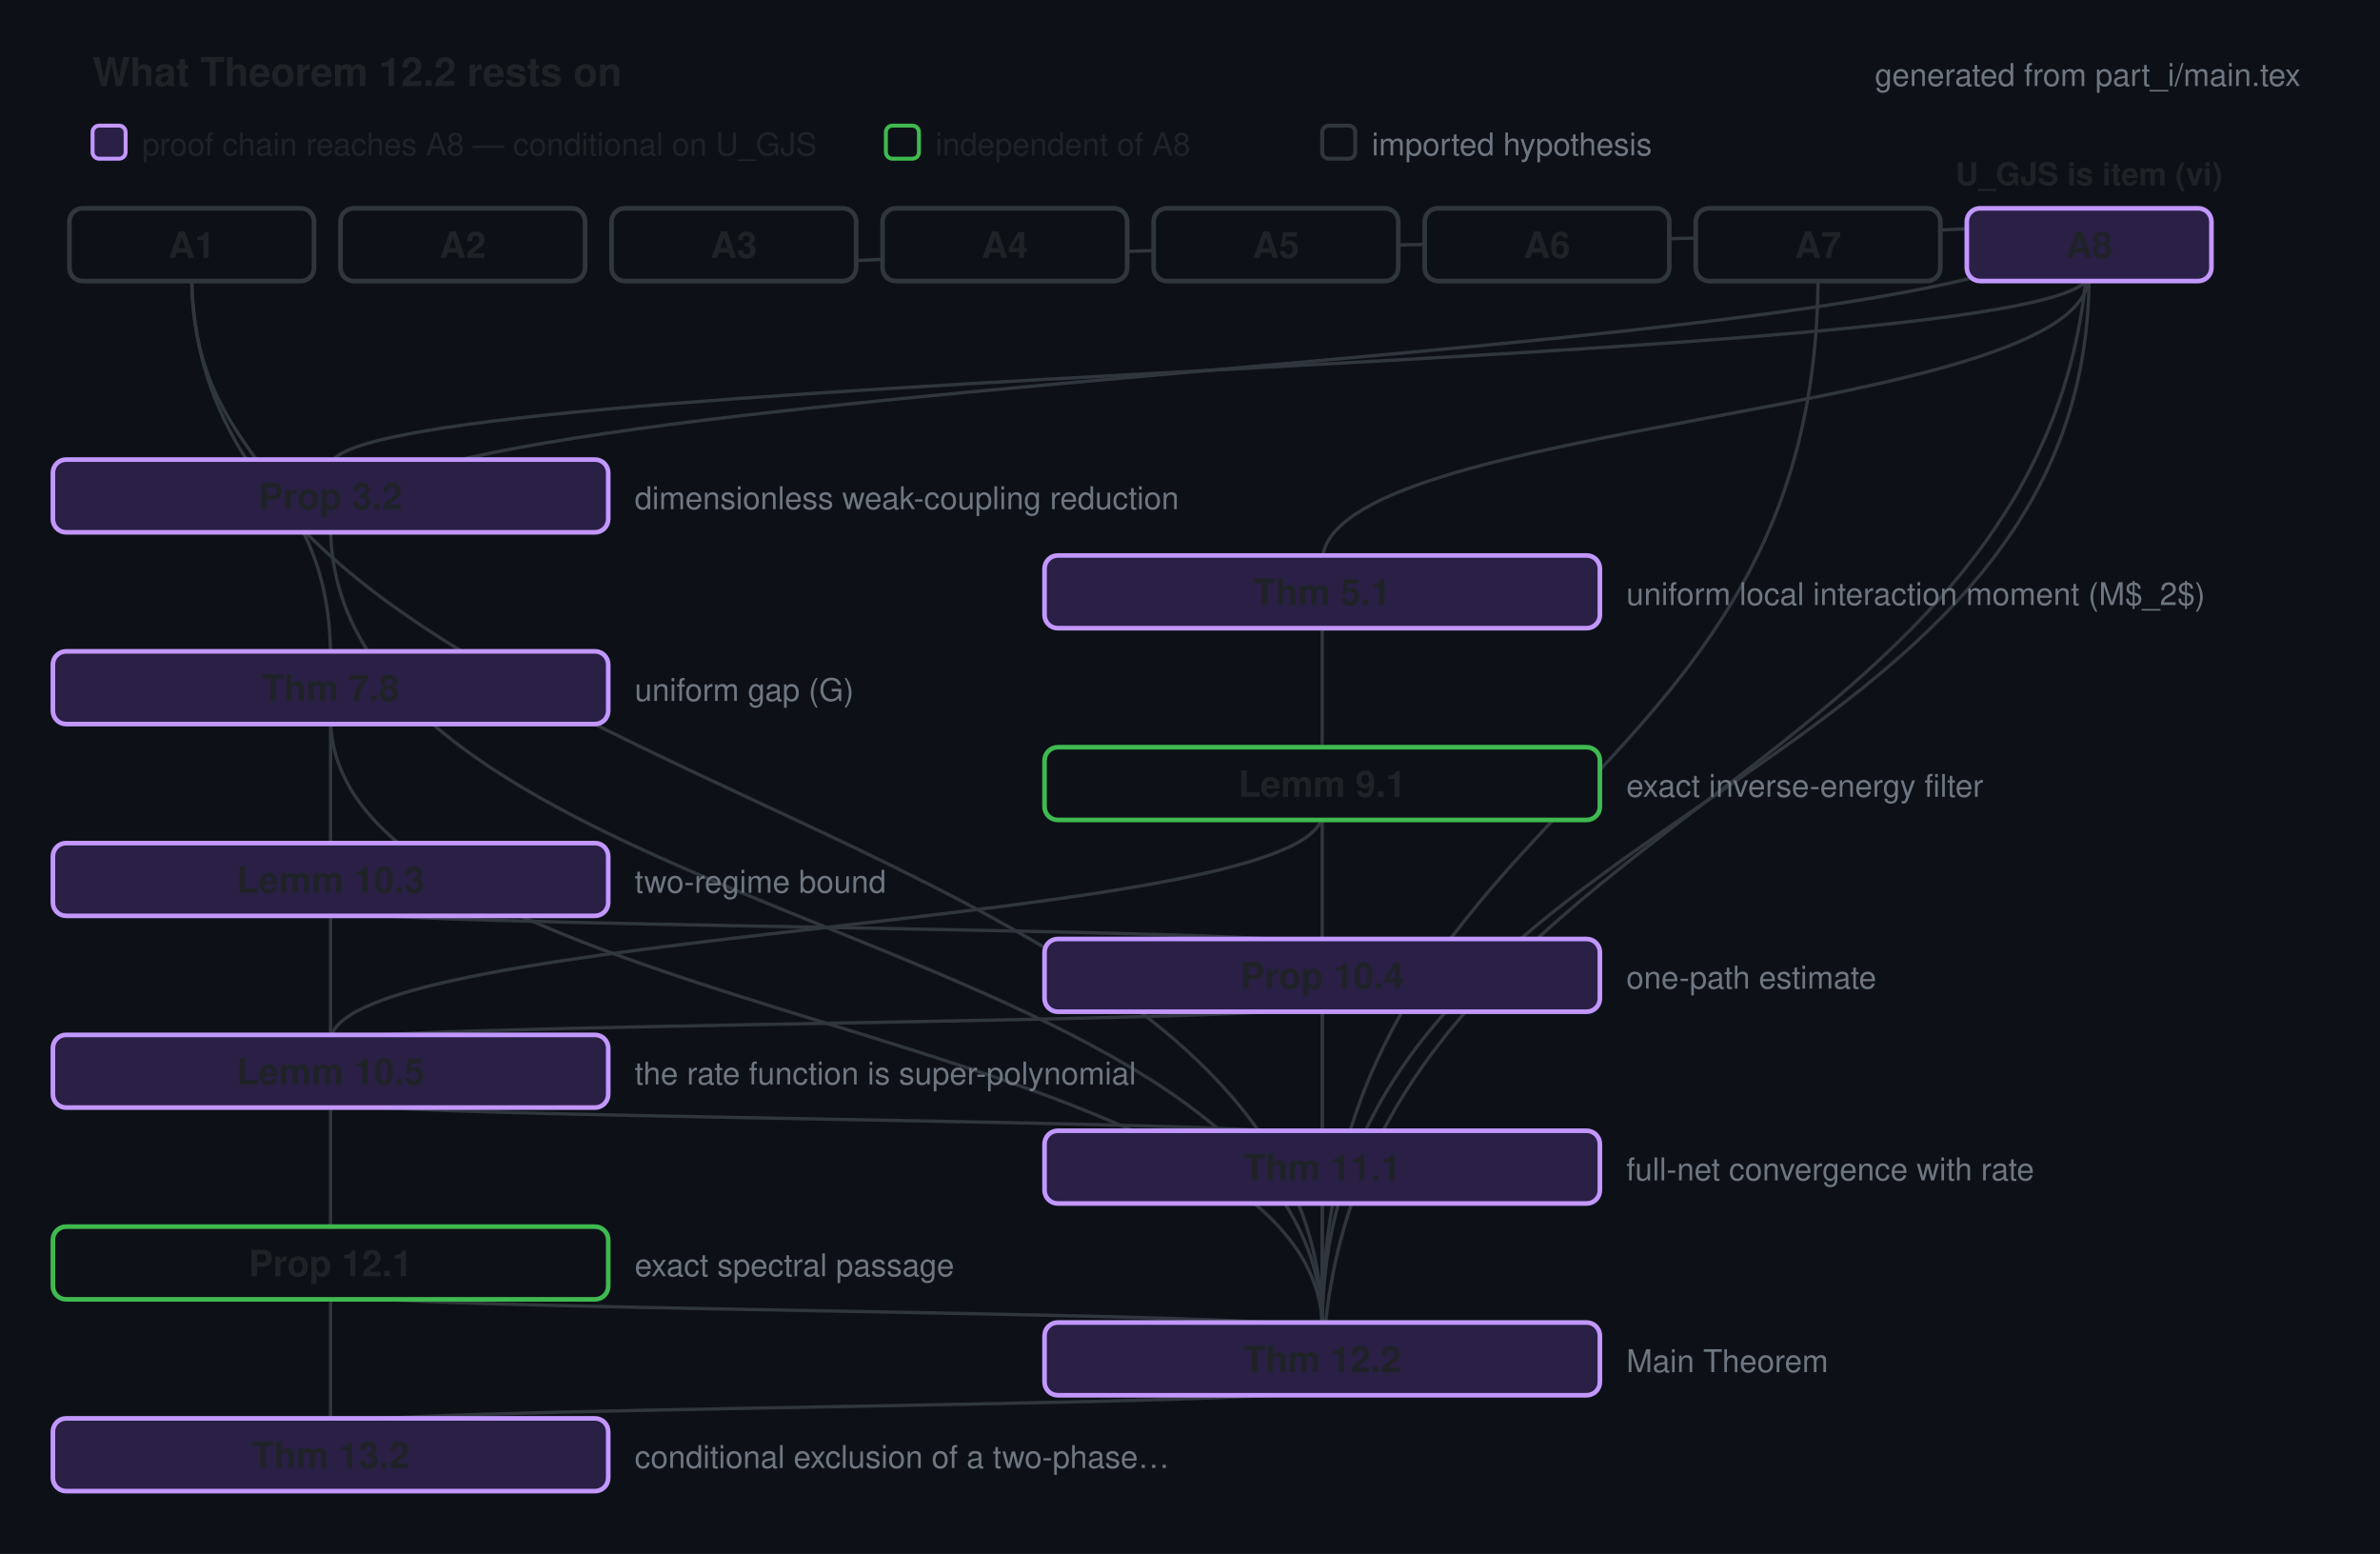
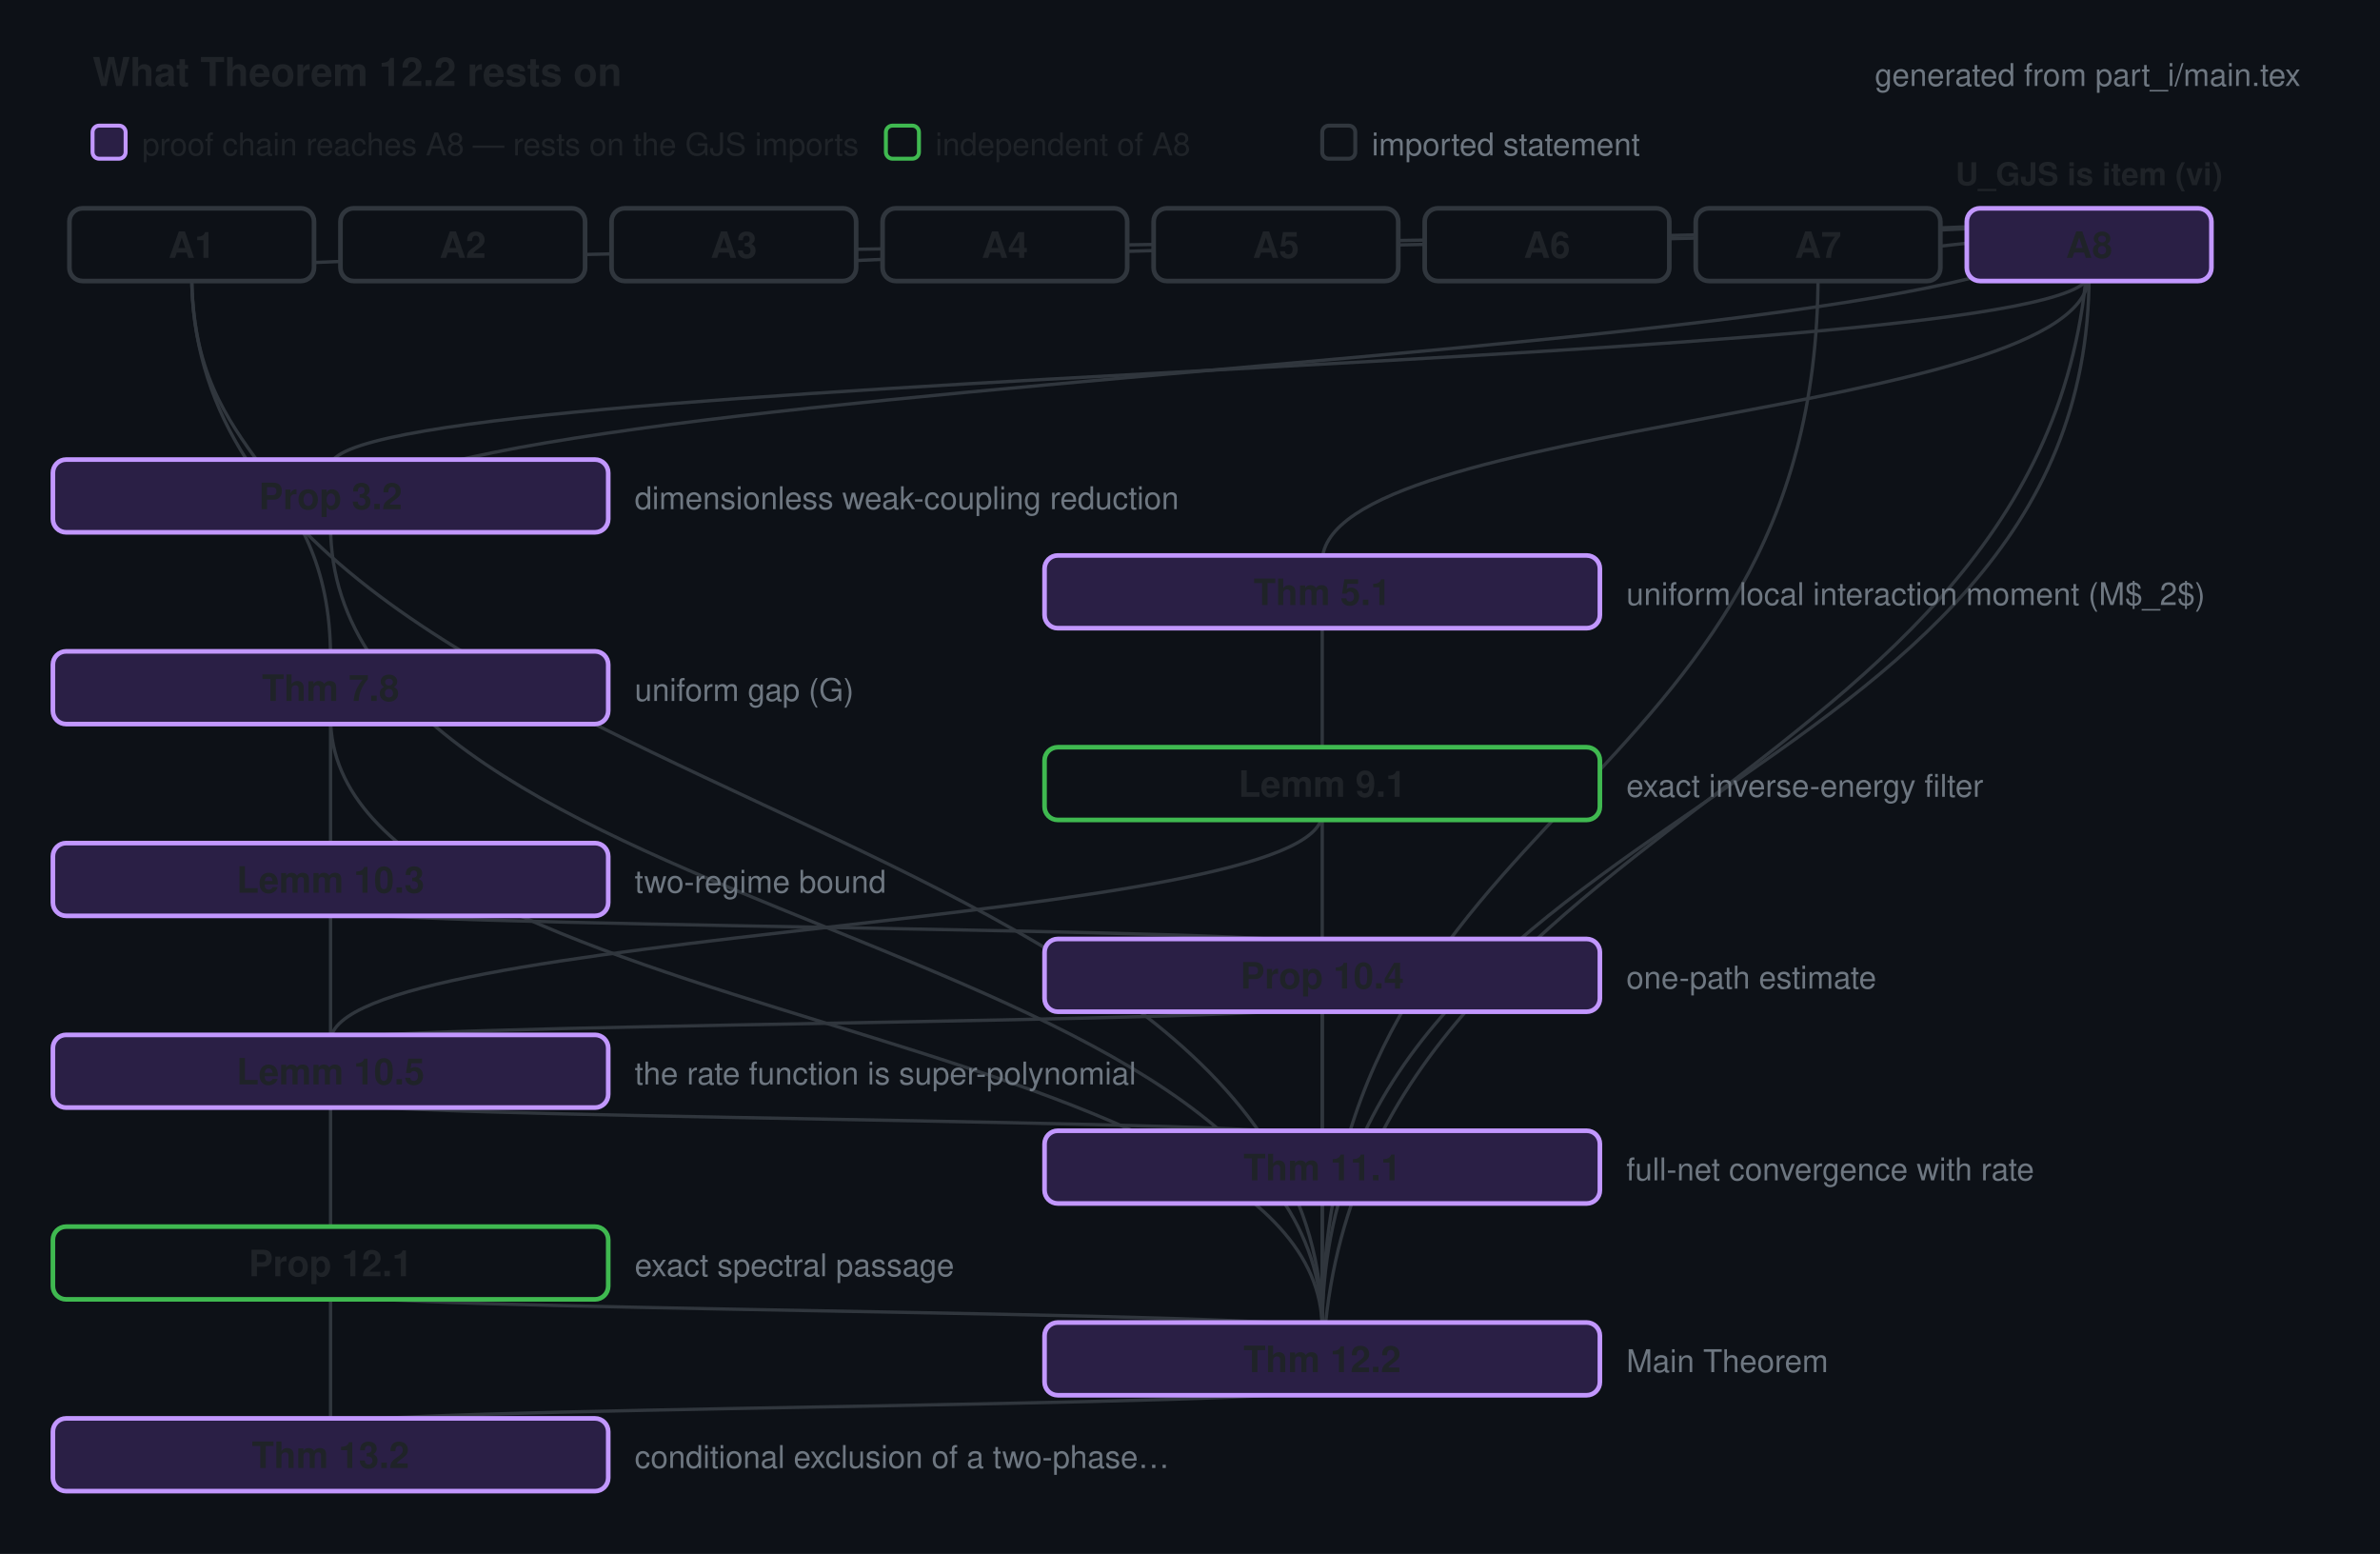
<svg xmlns="http://www.w3.org/2000/svg" viewBox="0 0 720 470" width="720" height="470" role="img" aria-labelledby="figtitle figdesc">
  <style>
  text{font-family:-apple-system,BlinkMacSystemFont,'Segoe UI',Helvetica,Arial,sans-serif;
       fill:#1f2328}
  .mut{fill:#6e7781} .sm{font-size:11px} .xs{font-size:9.5px} .b{font-weight:600}
  .ax{stroke:#d0d7de;stroke-width:1;fill:none}
  .gr{stroke:#d0d7de;stroke-width:.5;fill:none;opacity:.6}
</style>
  <rect width="720" height="470" fill="#0d1117" />
  <text x="28.00" y="26.00" class="b">What Theorem 12.2 rests on</text>
  <text x="696.00" y="26.00" class="mut xs" text-anchor="end">generated from part_i/main.tex</text>
  <rect x="28.00" y="38.00" width="10.00" height="10.00" fill="#2a1f45" stroke="#c297ff" stroke-width="1.2" rx="2" />
-   <text x="43.00" y="47.00" class="xs" fill="#c297ff">proof chain reaches A8 — conditional on U_GJS</text>
+   <text x="43.00" y="47.00" class="xs" fill="#c297ff">proof chain reaches A8 — rests on the GJS imports</text>
  <rect x="268.00" y="38.00" width="10.00" height="10.00" fill="#0d1117" stroke="#3fb950" stroke-width="1.2" rx="2" />
  <text x="283.00" y="47.00" class="xs" fill="#3fb950">independent of A8</text>
  <rect x="400.00" y="38.00" width="10.00" height="10.00" fill="#0d1117" stroke="#30363d" stroke-width="1.2" rx="2" />
-   <text x="415.00" y="47.00" class="xs mut">imported hypothesis</text>
+   <text x="415.00" y="47.00" class="xs mut">imported statement</text>
+   <path d="M550.0 83.0 C 550.0 74.0, 632.0 74.0, 632.0 65.0" fill="none" stroke="#30363d" stroke-width="1" />
+   <path d="M58.0 83.0 C 58.0 74.0, 632.0 74.0, 632.0 65.0" fill="none" stroke="#30363d" stroke-width="1" />
  <path d="M222.0 83.0 C 222.0 74.0, 632.0 74.0, 632.0 65.0" fill="none" stroke="#30363d" stroke-width="1" />
  <path d="M100.0 159.0 C 100.0 112.0, 632.0 112.0, 632.0 65.0" fill="none" stroke="#30363d" stroke-width="1" />
  <path d="M400.0 420.0 C 400.0 242.5, 632.0 242.5, 632.0 65.0" fill="none" stroke="#30363d" stroke-width="1" />
  <path d="M632.0 83.0 C 632.0 112.0, 100.0 112.0, 100.0 141.0" fill="none" stroke="#30363d" stroke-width="1" />
  <path d="M632.0 83.0 C 632.0 126.5, 400.0 126.5, 400.0 170.0" fill="none" stroke="#30363d" stroke-width="1" />
  <path d="M58.0 83.0 C 58.0 141.0, 100.0 141.0, 100.0 199.0" fill="none" stroke="#30363d" stroke-width="1" />
  <path d="M100.0 275.0 C 100.0 280.5, 400.0 280.5, 400.0 286.0" fill="none" stroke="#30363d" stroke-width="1" />
  <path d="M400.0 246.0 C 400.0 280.5, 100.0 280.5, 100.0 315.0" fill="none" stroke="#30363d" stroke-width="1" />
  <path d="M400.0 304.0 C 400.0 309.5, 100.0 309.5, 100.0 315.0" fill="none" stroke="#30363d" stroke-width="1" />
  <path d="M100.0 333.0 C 100.0 338.5, 400.0 338.5, 400.0 344.0" fill="none" stroke="#30363d" stroke-width="1" />
  <path d="M400.0 304.0 C 400.0 324.0, 400.0 324.0, 400.0 344.0" fill="none" stroke="#30363d" stroke-width="1" />
  <path d="M550.0 83.0 C 550.0 242.5, 400.0 242.5, 400.0 402.0" fill="none" stroke="#30363d" stroke-width="1" />
  <path d="M58.0 83.0 C 58.0 242.5, 400.0 242.5, 400.0 402.0" fill="none" stroke="#30363d" stroke-width="1" />
  <path d="M632.0 83.0 C 632.0 242.5, 400.0 242.5, 400.0 402.0" fill="none" stroke="#30363d" stroke-width="1" />
  <path d="M100.0 159.0 C 100.0 280.5, 400.0 280.5, 400.0 402.0" fill="none" stroke="#30363d" stroke-width="1" />
  <path d="M100.0 391.0 C 100.0 396.5, 400.0 396.5, 400.0 402.0" fill="none" stroke="#30363d" stroke-width="1" />
  <path d="M100.0 217.0 C 100.0 309.5, 400.0 309.5, 400.0 402.0" fill="none" stroke="#30363d" stroke-width="1" />
  <path d="M400.0 188.0 C 400.0 295.0, 400.0 295.0, 400.0 402.0" fill="none" stroke="#30363d" stroke-width="1" />
  <path d="M400.0 362.0 C 400.0 382.0, 400.0 382.0, 400.0 402.0" fill="none" stroke="#30363d" stroke-width="1" />
  <path d="M100.0 217.0 C 100.0 324.0, 100.0 324.0, 100.0 431.0" fill="none" stroke="#30363d" stroke-width="1" />
  <path d="M400.0 420.0 C 400.0 425.5, 100.0 425.5, 100.0 431.0" fill="none" stroke="#30363d" stroke-width="1" />
  <rect x="21.00" y="63.00" width="74.00" height="22.00" fill="#0d1117" stroke="#30363d" stroke-width="1.4" rx="4" />
  <text x="58.00" y="78.00" class="sm b" text-anchor="middle" fill="#e6edf3">A1</text>
  <rect x="103.00" y="63.00" width="74.00" height="22.00" fill="#0d1117" stroke="#30363d" stroke-width="1.4" rx="4" />
  <text x="140.00" y="78.00" class="sm b" text-anchor="middle" fill="#e6edf3">A2</text>
  <rect x="185.00" y="63.00" width="74.00" height="22.00" fill="#0d1117" stroke="#30363d" stroke-width="1.4" rx="4" />
  <text x="222.00" y="78.00" class="sm b" text-anchor="middle" fill="#e6edf3">A3</text>
  <rect x="267.00" y="63.00" width="74.00" height="22.00" fill="#0d1117" stroke="#30363d" stroke-width="1.4" rx="4" />
  <text x="304.00" y="78.00" class="sm b" text-anchor="middle" fill="#e6edf3">A4</text>
  <rect x="349.00" y="63.00" width="74.00" height="22.00" fill="#0d1117" stroke="#30363d" stroke-width="1.4" rx="4" />
  <text x="386.00" y="78.00" class="sm b" text-anchor="middle" fill="#e6edf3">A5</text>
  <rect x="431.00" y="63.00" width="74.00" height="22.00" fill="#0d1117" stroke="#30363d" stroke-width="1.4" rx="4" />
  <text x="468.00" y="78.00" class="sm b" text-anchor="middle" fill="#e6edf3">A6</text>
  <rect x="513.00" y="63.00" width="74.00" height="22.00" fill="#0d1117" stroke="#30363d" stroke-width="1.4" rx="4" />
  <text x="550.00" y="78.00" class="sm b" text-anchor="middle" fill="#e6edf3">A7</text>
  <rect x="595.00" y="63.00" width="74.00" height="22.00" fill="#2a1f45" stroke="#c297ff" stroke-width="1.4" rx="4" />
  <text x="632.00" y="78.00" class="sm b" text-anchor="middle" fill="#c297ff">A8</text>
  <rect x="16.00" y="139.00" width="168.00" height="22.00" fill="#2a1f45" stroke="#c297ff" stroke-width="1.4" rx="4" />
  <text x="100.00" y="154.00" class="sm b" text-anchor="middle" fill="#c297ff">Prop 3.2</text>
  <text x="192.00" y="154.00" class="xs mut">dimensionless weak-coupling reduction</text>
  <rect x="316.00" y="168.00" width="168.00" height="22.00" fill="#2a1f45" stroke="#c297ff" stroke-width="1.4" rx="4" />
  <text x="400.00" y="183.00" class="sm b" text-anchor="middle" fill="#c297ff">Thm 5.1</text>
  <text x="492.00" y="183.00" class="xs mut">uniform local interaction moment (M$_2$)</text>
  <rect x="16.00" y="197.00" width="168.00" height="22.00" fill="#2a1f45" stroke="#c297ff" stroke-width="1.4" rx="4" />
  <text x="100.00" y="212.00" class="sm b" text-anchor="middle" fill="#c297ff">Thm 7.8</text>
  <text x="192.00" y="212.00" class="xs mut">uniform gap (G)</text>
  <rect x="316.00" y="226.00" width="168.00" height="22.00" fill="#0d1117" stroke="#3fb950" stroke-width="1.4" rx="4" />
  <text x="400.00" y="241.00" class="sm b" text-anchor="middle" fill="#3fb950">Lemm 9.1</text>
  <text x="492.00" y="241.00" class="xs mut">exact inverse-energy filter</text>
  <rect x="16.00" y="255.00" width="168.00" height="22.00" fill="#2a1f45" stroke="#c297ff" stroke-width="1.4" rx="4" />
  <text x="100.00" y="270.00" class="sm b" text-anchor="middle" fill="#c297ff">Lemm 10.3</text>
  <text x="192.00" y="270.00" class="xs mut">two-regime bound</text>
  <rect x="316.00" y="284.00" width="168.00" height="22.00" fill="#2a1f45" stroke="#c297ff" stroke-width="1.4" rx="4" />
  <text x="400.00" y="299.00" class="sm b" text-anchor="middle" fill="#c297ff">Prop 10.4</text>
  <text x="492.00" y="299.00" class="xs mut">one-path estimate</text>
  <rect x="16.00" y="313.00" width="168.00" height="22.00" fill="#2a1f45" stroke="#c297ff" stroke-width="1.4" rx="4" />
  <text x="100.00" y="328.00" class="sm b" text-anchor="middle" fill="#c297ff">Lemm 10.5</text>
  <text x="192.00" y="328.00" class="xs mut">the rate function is super-polynomial</text>
  <rect x="316.00" y="342.00" width="168.00" height="22.00" fill="#2a1f45" stroke="#c297ff" stroke-width="1.4" rx="4" />
  <text x="400.00" y="357.00" class="sm b" text-anchor="middle" fill="#c297ff">Thm 11.1</text>
  <text x="492.00" y="357.00" class="xs mut">full-net convergence with rate</text>
  <rect x="16.00" y="371.00" width="168.00" height="22.00" fill="#0d1117" stroke="#3fb950" stroke-width="1.4" rx="4" />
  <text x="100.00" y="386.00" class="sm b" text-anchor="middle" fill="#3fb950">Prop 12.1</text>
  <text x="192.00" y="386.00" class="xs mut">exact spectral passage</text>
  <rect x="316.00" y="400.00" width="168.00" height="22.00" fill="#2a1f45" stroke="#c297ff" stroke-width="1.4" rx="4" />
  <text x="400.00" y="415.00" class="sm b" text-anchor="middle" fill="#c297ff">Thm 12.2</text>
  <text x="492.00" y="415.00" class="xs mut">Main Theorem</text>
  <rect x="16.00" y="429.00" width="168.00" height="22.00" fill="#2a1f45" stroke="#c297ff" stroke-width="1.4" rx="4" />
  <text x="100.00" y="444.00" class="sm b" text-anchor="middle" fill="#c297ff">Thm 13.2</text>
  <text x="192.00" y="444.00" class="xs mut">conditional exclusion of a two-phase…</text>
  <text x="632.00" y="56.00" class="xs b" text-anchor="middle" fill="#c297ff">U_GJS is item (vi)</text>
</svg>
